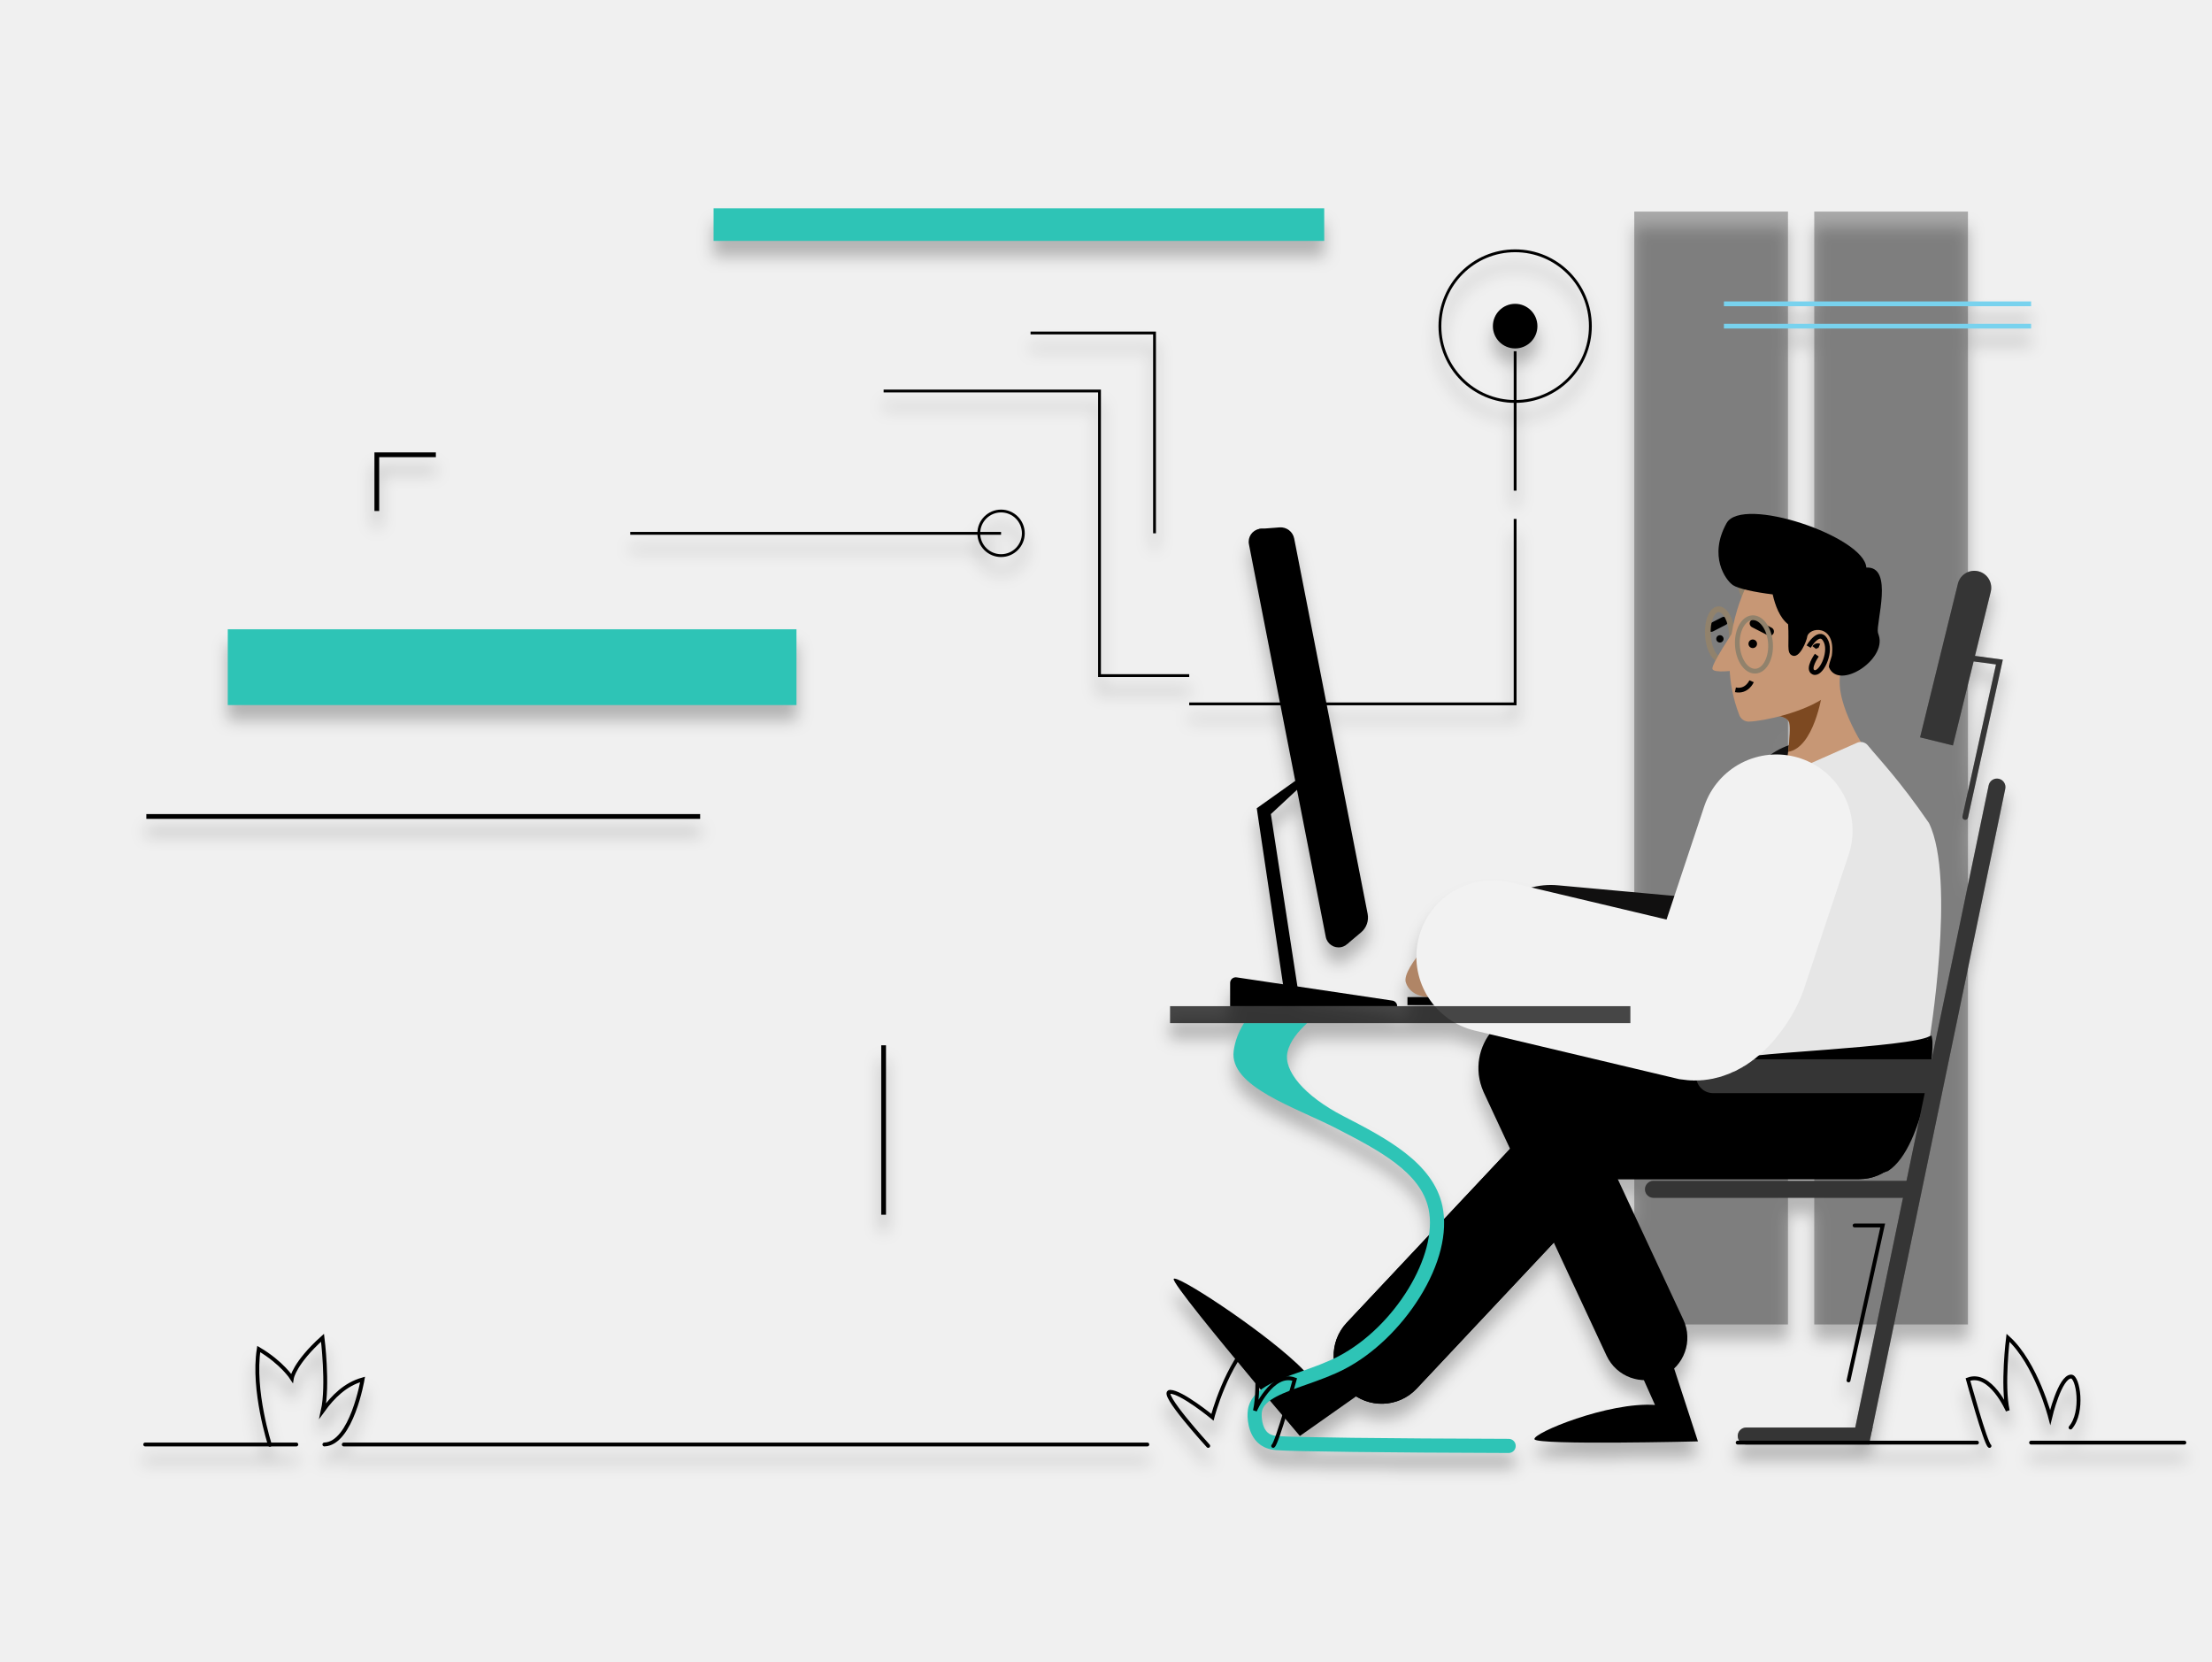
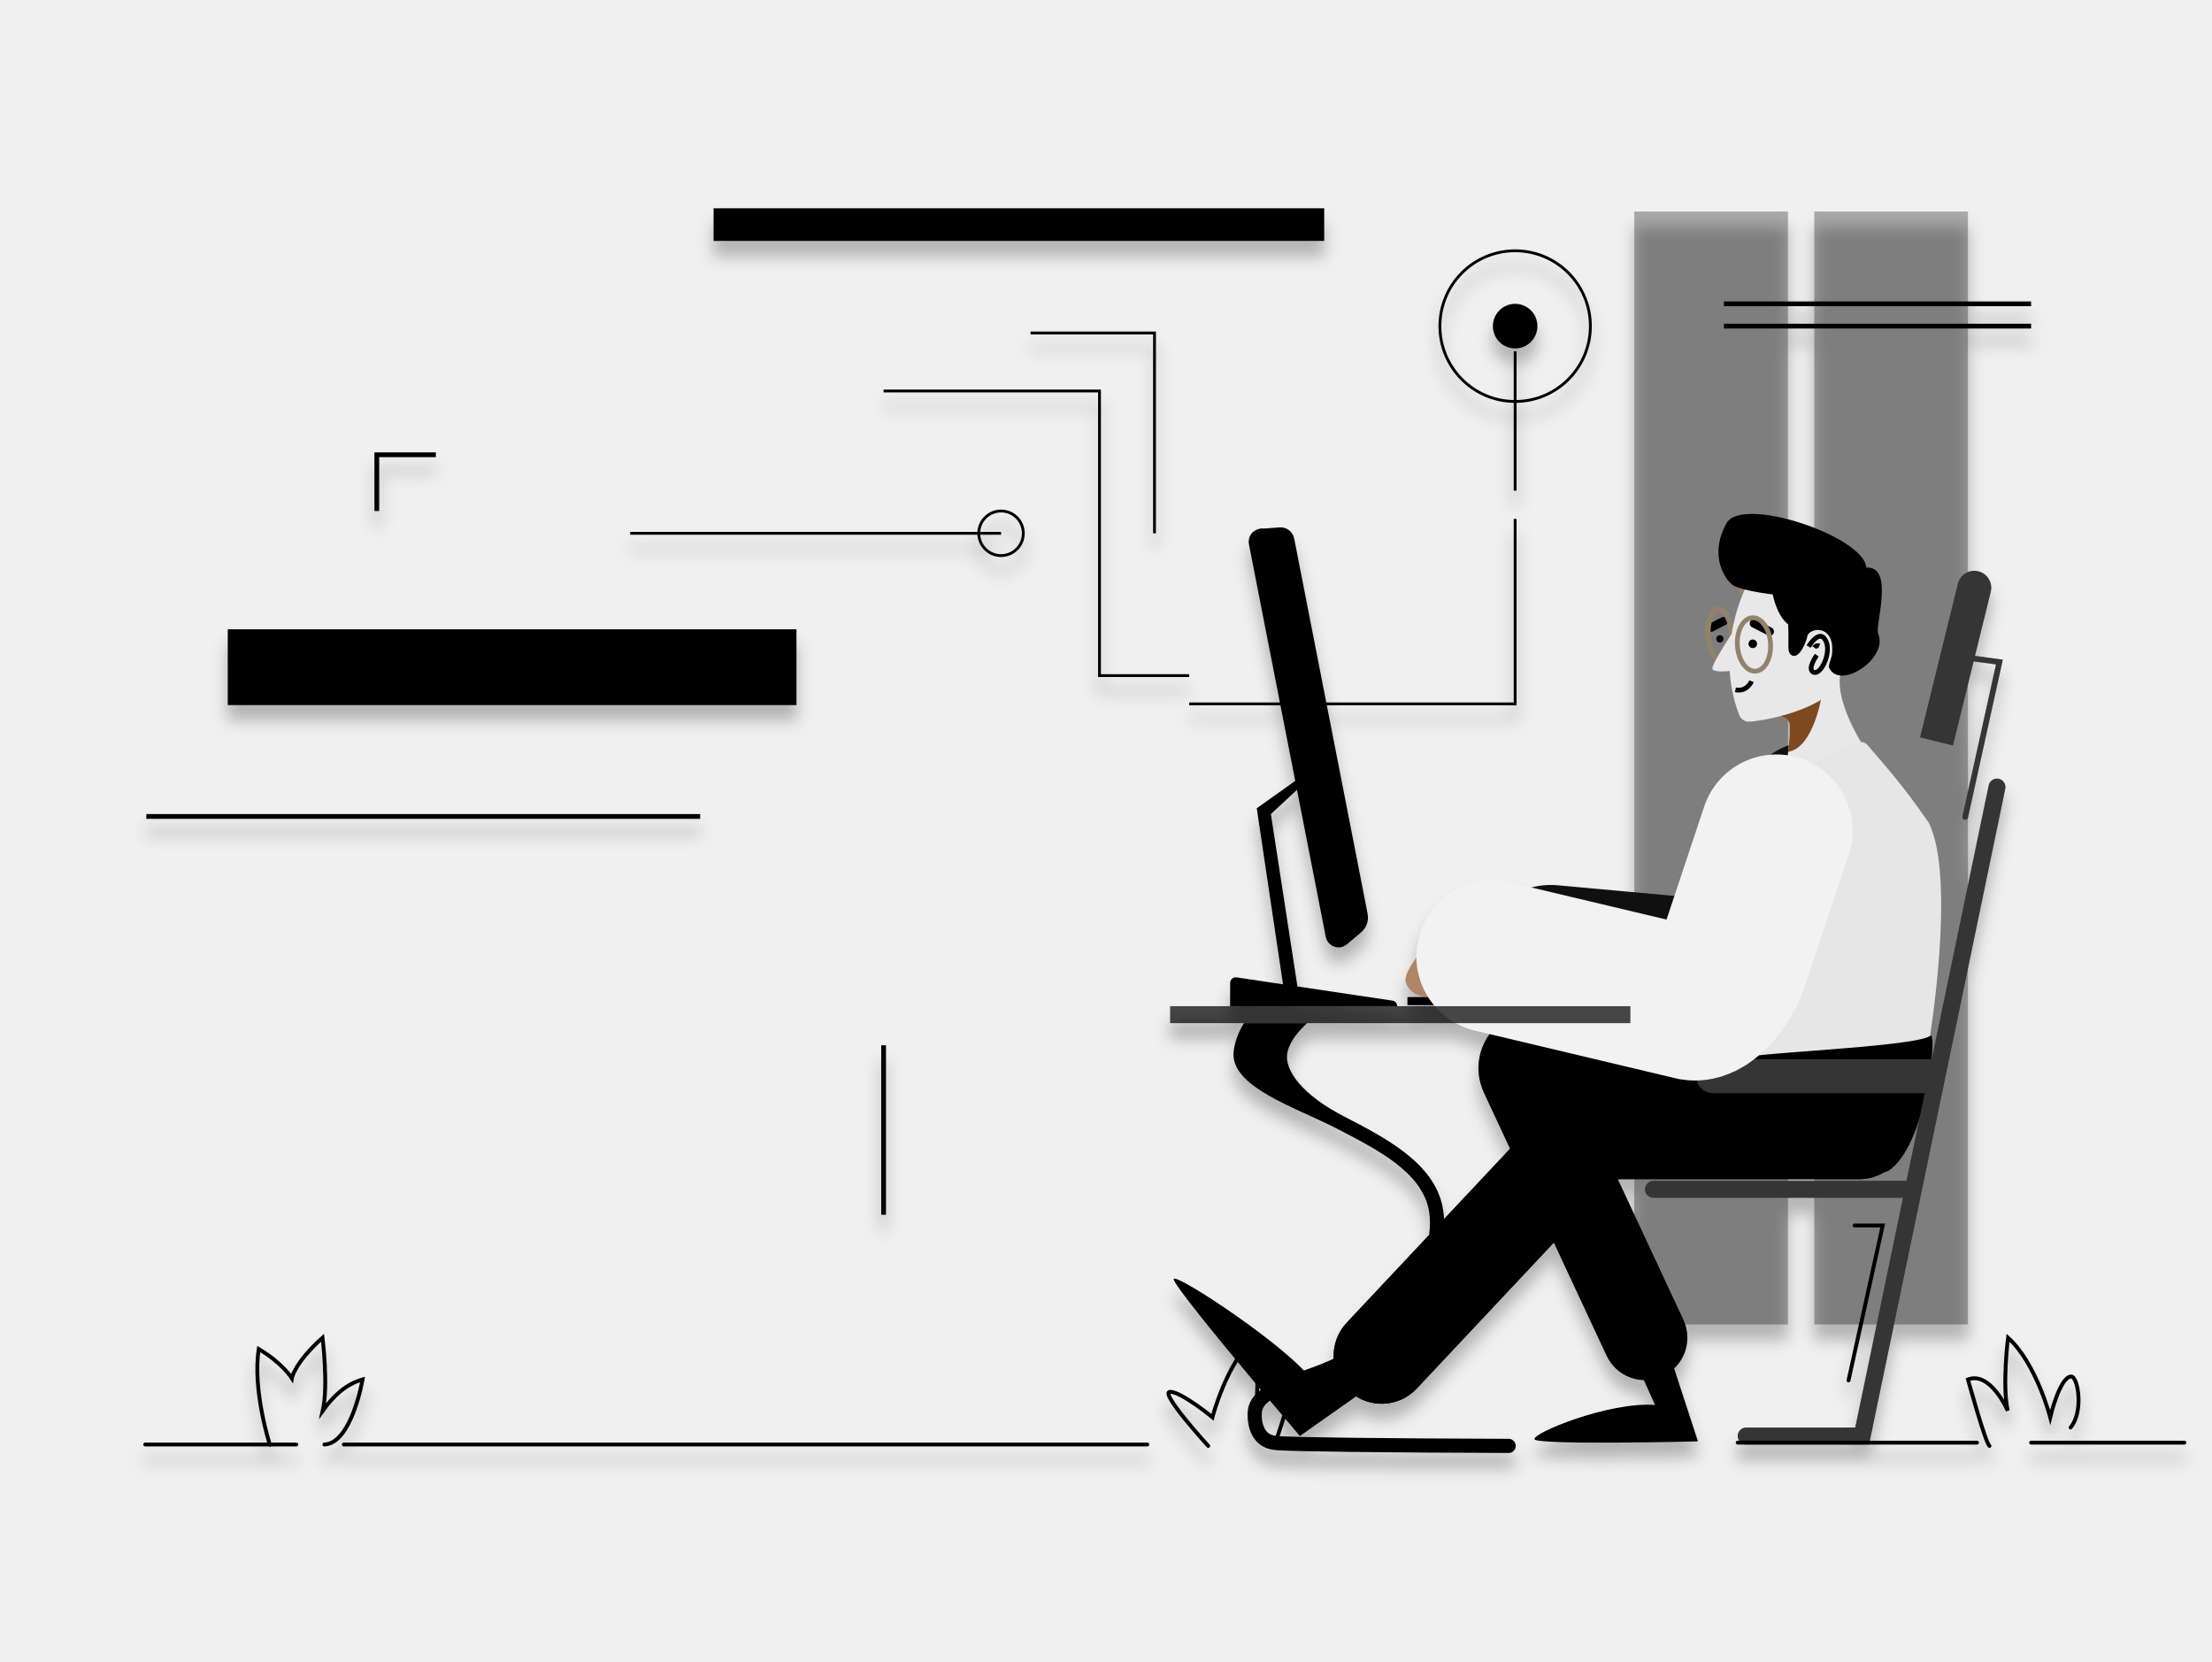
- <svg xmlns="http://www.w3.org/2000/svg" fill="none" viewBox="0 0 578 434">
-   <g filter="url(#a)">
-     <path d="m395.54 183.52v-47.955h0.738v48.694h-85.535v-0.739h84.797z" clip-rule="evenodd" fill="#000" fill-rule="evenodd" />
-     <path d="m514.23 55.281h-40.16v290.73h40.16v-290.73z" fill="#000" opacity=".3" />
-     <path d="m467.2 55.281h-40.161v290.73h40.161v-290.73z" fill="#000" opacity=".3" />
-     <path d="m230.89 101.78h56.782v74.353h23.075v0.738h-23.813v-74.352h-56.044v-0.739z" clip-rule="evenodd" fill="#000" fill-rule="evenodd" />
-     <path d="m395.54 128.18v-36.415h0.738v36.415h-0.738z" clip-rule="evenodd" fill="#000" fill-rule="evenodd" />
-     <path d="m208.12 164.4h-148.6v19.796h148.6v-19.796z" fill="#2EC4B6" />
-     <path d="m89.83 377.37h209.97" stroke="#000" stroke-linecap="round" stroke-miterlimit="10" stroke-width="1.01" />
-     <path d="m37.943 377.37h39.484" stroke="#000" stroke-linecap="round" stroke-miterlimit="10" stroke-width="1.01" />
-     <path d="m38.242 213.3h144.71" stroke="#000" stroke-miterlimit="10" stroke-width="1.244" />
-     <path d="m541.04 372.94c3.469-4.096 1.959-13.32 0.163-13.32-2.952 0-5.48 10.64-5.48 10.64s-3.645-14.13-11.024-20.779c0 0-1.552 12.406-0.076 19.055 0 0-4.49-10.37-10.393-8.154 0 0 4.585 16.634 5.628 17.361" stroke="#000" stroke-linecap="round" stroke-miterlimit="10" stroke-width="1.01" />
-     <path d="m70.521 377.45s-4.607-14.203-2.912-25.022c6.063 3.566 8.662 7.612 8.662 7.612s0.626-3.915 8.005-10.564c0 0 1.552 12.406 0.076 19.055 2.726-3.759 5.908-6.876 10.393-8.154 0 0-2.86 16.746-9.983 16.991" stroke="#000" stroke-linecap="round" stroke-miterlimit="10" stroke-width="1.01" />
-     <path d="m395.91 65.888c-10.653 0-19.29 8.647-19.29 19.312 0 10.666 8.637 19.312 19.29 19.312 10.654 0 19.29-8.647 19.29-19.312 0-10.666-8.636-19.312-19.29-19.312zm-20.028 19.312c0-11.074 8.967-20.051 20.028-20.051s20.028 8.977 20.028 20.051c0 11.074-8.967 20.05-20.028 20.05s-20.028-8.977-20.028-20.05z" clip-rule="evenodd" fill="#000" fill-rule="evenodd" />
-     <path d="m395.91 91.027c3.214 0 5.819-2.608 5.819-5.826 0-3.217-2.605-5.826-5.819-5.826s-5.819 2.608-5.819 5.826c0 3.217 2.605 5.826 5.819 5.826z" fill="#000" />
-     <path d="m261.58 133.87c-3.01 0-5.45 2.443-5.45 5.457 0 3.013 2.44 5.456 5.45 5.456s5.45-2.443 5.45-5.456c0-3.014-2.44-5.457-5.45-5.457zm-6.188 5.457c0-3.422 2.77-6.196 6.188-6.196s6.188 2.774 6.188 6.196c0 3.421-2.77 6.194-6.188 6.194s-6.188-2.773-6.188-6.194z" clip-rule="evenodd" fill="#000" fill-rule="evenodd" />
-     <path d="m301.31 87.363h-32.025v-0.739h32.763v52.699h-0.738v-51.961z" clip-rule="evenodd" fill="#000" fill-rule="evenodd" />
-     <path d="m355.65 243.58-3.625 3.047-23-108.44 5.325-0.408c1.828-0.14 3.471 1.111 3.823 2.912l19.19 98.034c0.355 1.812-0.302 3.672-1.713 4.858z" fill="#000" />
-     <path d="m395.91 249.39s-11.275-9.204-14.641-8.963c-3.365 0.242-15.179 12.401-13.924 16.231 1.255 3.828 5.839 3.828 5.839 3.828 2.289 0 4.414-1.237 5.5-3.253 1.288-2.389 3.097-5.085 4.367-4.276 2.178 1.387 0.345 7.529 1.856 7.529 1.51 0 11.003-2.971 11.003-2.971v-8.125z" fill="#B08566" />
-     <path d="m474.07 213.44-12.719 31.558c-1.221 3.666-6.199 10.84-10.022 10.302l-46.101-4.202" stroke="#111010" stroke-linecap="round" stroke-miterlimit="10" stroke-width="39.8" />
-     <path d="m467.24 196.41c0.399-3.377 0.605-6.369 0.31-7.55-0.62-2.497-6.405-2.076-9.364-1.692-1.04 0.133-1.734 0.266-1.734 0.266l1.232-2.135v-8e-3l8e-3 -7e-3 10.53-18.217 18.262-2.527-5.586 11.495c-1.601 8.127 7.202 20.736 7.202 20.736l-22.955 13.386s1.365-7.535 2.095-13.747z" fill="#C79775" />
-     <path d="m476.09 181.37s-2.074 13.963-8.848 15.041c0.399-3.376 0.606-6.368 0.31-7.55-0.62-2.497-6.405-2.075-9.364-1.691l-0.502-1.869v-8e-3l8e-3 -7e-3 10.102-5.519 8.294 1.603z" fill="#7D4921" />
-     <path d="m447.12 165.07c-0.402 0-0.79-0.221-0.986-0.604-0.279-0.544-0.064-1.212 0.481-1.491l3.334-1.709c0.543-0.279 1.211-0.064 1.49 0.481 0.278 0.545 0.062 1.213-0.482 1.491l-3.333 1.71c-0.162 0.083-0.334 0.122-0.504 0.122z" fill="#000" />
-     <path d="m449.73 173.1c-2.148 0-3.938-3.008-4.192-7.101-0.115-1.87 0.127-3.662 0.683-5.046 0.628-1.562 1.601-2.462 2.741-2.532 2.205-0.14 4.072 2.913 4.333 7.096 0.26 4.183-1.211 7.442-3.422 7.579-0.048 3e-3 -0.096 4e-3 -0.143 4e-3zm-0.629-13.206c-0.017 0-0.032 0-0.048 1e-3 -0.524 0.033-1.071 0.634-1.463 1.61-0.476 1.184-0.682 2.748-0.578 4.403 0.208 3.356 1.613 5.796 2.77 5.713 1.135-0.07 2.249-2.657 2.04-6.012-0.206-3.308-1.594-5.715-2.721-5.715z" fill="#91826C" />
-     <path d="m454.55 145.6s-2.032 10.087 1.962 11.524 23.928-7.052 23.928-7.052l-20.259-6.202-5.631 1.73z" fill="#91826C" />
-     <path d="m456.28 153.26s-8.546 16.271-1.777 33.589c0.402 1.031 1.411 1.696 2.516 1.667 3.791-0.101 14.587-2.411 20.274-6.654l1.408-5.57 8.3-12.871s2.775-11.404-6.553-13.351c-9.328-1.946-21.835-4.08-24.168 3.19z" fill="#C79775" />
-     <path d="m453.47 180.21c3.012 0.631 4.224-2.231 4.224-2.231" stroke="#000" stroke-miterlimit="10" stroke-width="1.244" />
-     <path d="m490.93 165.99c2.095 6.398-10.463 14.428-13.009 8.348-0.133-0.317 0.243-1.499 0.73-3.028 1.203-8.452-6.161-7.55-6.449-4.839-0.073 0.687-1.955 5.947-4.051 4.698-1.335-0.79-0.604-2.829-0.907-8.067-2.192-1.706-3.387-4.927-4.037-7.816-4.626-0.562-9.068-1.507-10.404-2.43-1.918-1.323-6.412-7.594-1.652-16.172 4.065-7.32 36.023 3.495 36.525 11.599 7.268-0.451 2.457 14.553 3.032 16.998 0.074 0.237 0.148 0.473 0.222 0.709z" fill="#000" />
-     <path d="m453.19 164.54s-6.018 8.968-5.733 10.198c0.284 1.23 6.013 0.386 6.013 0.386" fill="#C79775" />
-     <path d="m472.6 168.92s3.007-5.129 4.611-1.229c1.279 3.108-1.449 8.72-3.314 7.942-1.823-0.761 0.841-4.474 0.841-4.474" stroke="#000" stroke-miterlimit="10" stroke-width="1.244" />
-     <path d="m462.43 166.09c-0.17 0-0.341-0.039-0.503-0.122l-4.127-2.115c-0.544-0.28-0.76-0.947-0.481-1.492s0.947-0.76 1.49-0.481l4.126 2.115c0.544 0.279 0.76 0.947 0.482 1.492-0.197 0.382-0.584 0.603-0.987 0.603z" fill="#000" />
-     <path d="m458.57 175.96c-2.682 0-4.947-3.145-5.206-7.294-0.122-1.978 0.246-3.875 1.035-5.344 0.841-1.564 2.062-2.474 3.441-2.56 2.771-0.166 5.153 3.03 5.418 7.288 0.264 4.259-1.702 7.73-4.474 7.904-0.072 4e-3 -0.144 6e-3 -0.214 6e-3zm-0.524-13.961c-0.044 0-0.086 2e-3 -0.13 4e-3 -0.933 0.058-1.794 0.736-2.424 1.908-0.682 1.267-0.997 2.929-0.888 4.678 0.214 3.444 2.094 6.258 4.103 6.123 2.009-0.125 3.526-3.14 3.312-6.585-0.209-3.37-2.013-6.128-3.973-6.128z" fill="#91826C" />
-     <path d="m458 169.31c0.618 0 1.121-0.502 1.121-1.121 0-0.62-0.503-1.122-1.121-1.122-0.619 0-1.121 0.502-1.121 1.122 0 0.619 0.502 1.121 1.121 1.121z" fill="#000" />
-     <path d="m449.42 167.86c0.528 0 0.956-0.429 0.956-0.958s-0.428-0.957-0.956-0.957-0.957 0.428-0.957 0.957 0.429 0.958 0.957 0.958z" fill="#000" />
-     <path d="m474.07 169.17s0.554-0.732 1.303-0.408" stroke="#000" stroke-miterlimit="10" stroke-width="1.244" />
-     <path d="m339.33 259.72h-3.689l-7.249-48.567 12.676-9.014v2.193l-8.986 8.35 7.248 47.038z" fill="#000" />
-     <path d="m434.83 349.48 8.842 27.077s-42.031 1.026-42.703-0.545c-0.673-1.572 19.376-9.845 31.489-8.969l-5.19-11.576 7.562-5.987z" fill="#000" />
-     <path d="m387.63 285.2c-5.157-11.807 5.678-24.322 18.085-20.887l73.992 20.487c5.892 1.631 9.347 7.735 7.718 13.634-1.63 5.898-7.726 9.358-13.618 7.726l-59.677-16.523 25.734 55.148c2.588 5.544 0.195 12.14-5.343 14.73s-12.125 0.195-14.713-5.35l-32.123-68.839-0.055-0.126z" clip-rule="evenodd" fill="#000" fill-rule="evenodd" />
-     <path d="m387.63 285.2c-5.157-11.807 5.678-24.322 18.085-20.887l73.992 20.487c5.892 1.631 9.347 7.735 7.718 13.634-1.63 5.898-7.726 9.358-13.618 7.726l-59.677-16.523 25.734 55.148c2.588 5.544 0.195 12.14-5.343 14.73s-12.125 0.195-14.713-5.35l-32.123-68.839-0.055-0.126z" clip-rule="evenodd" fill="#000" fill-opacity=".15" fill-rule="evenodd" />
-     <path d="m358.69 361.74-19.03 13.407s-2.841-3.331-6.855-8.104c-1.564-1.854-3.306-3.93-5.128-6.116-9.585-11.473-21.362-25.856-20.986-26.801 0.547-1.368 21.997 12.595 31.965 21.896 1.653 1.536 2.981 2.947 3.86 4.136l8.707-6.715 3.025-2.334 0.834 2.002 1.461 3.486 2.147 5.143z" fill="#000" />
-     <path d="m356.98 357.64s-16.395 6.026-19.367 7.834c-2.973 1.809-4.056 2.468-4.056 2.468-1.564-1.855-3.186-3.787-5.008-5.974 3.079-2.691 6.465-4.635 10.111-5.941 1.652 1.536 2.981 2.947 3.859 4.136l8.706-6.715 3.86-0.332 1.895 4.524z" fill="#000" opacity=".2" />
-     <path d="m480.64 274.84 23.402-2.378s7.179-42.771 0-57.446c-7.669-11.171-12.882-16.512-15.977-20.294-0.682-0.834-1.831-1.113-2.816-0.677l-20.742 9.185s-10.133 11.556-8.693 25.799c1.439 14.242 6e-3 50.928 6e-3 50.928l24.82-5.117z" fill="#E6E6E6" />
-     <path d="m456.08 276.9c1e-3 0 1e-3 0 1e-3 -1e-3l-1e-3 1e-3zm0.096-0.043c0.032-0.012 0.074-0.026 0.125-0.041 0.264-0.078 0.688-0.161 1.263-0.248 1.144-0.173 2.826-0.351 4.889-0.536 2.83-0.257 6.359-0.526 10.17-0.816 1.743-0.133 3.545-0.271 5.366-0.413 5.796-0.455 11.777-0.962 16.63-1.544 2.427-0.291 4.577-0.601 6.283-0.935 1.435-0.279 2.595-0.583 3.34-0.92 2e-3 0.011 4e-3 0.023 6e-3 0.034 0.042 0.225 0.072 0.547 0.084 0.965 0.025 0.831-0.019 1.994-0.139 3.395-0.239 2.8-0.778 6.525-1.655 10.418-0.878 3.894-2.091 7.944-3.674 11.4-1.581 3.449-3.51 6.259-5.8 7.756-3.14 1.199-7.004 1.051-11.074 0.117-4.079-0.935-8.323-2.651-12.175-4.529-3.851-1.876-7.3-3.91-9.787-5.474-1.242-0.783-2.245-1.447-2.935-1.916-0.346-0.234-0.613-0.42-0.794-0.547-0.046-0.032-0.088-0.061-0.123-0.086v-16.08zm47.995-5.683s1e-3 1e-3 1e-3 3e-3c0-2e-3 -1e-3 -3e-3 -1e-3 -3e-3z" fill="#000" stroke="#000" stroke-width="1.244" />
-     <path d="m488.01 377.37h-31.729c-1.223 0-2.214-0.993-2.214-2.217 0-1.223 0.991-2.216 2.214-2.216h33.029l-1.3 4.433z" fill="#000" />
-     <path d="m404.21 289.88c4.17-4.438 9.985-6.954 16.071-6.954h65.564c6.928 0 12.544 5.622 12.544 12.559 0 6.936-5.616 12.558-12.544 12.558h-64.257l-51.417 54.73c-4.746 5.051-12.685 5.295-17.732 0.543-5.046-4.752-5.289-12.7-0.542-17.752l52.313-55.684z" clip-rule="evenodd" fill="#000" fill-rule="evenodd" />
-     <path d="m404.21 289.88c4.17-4.438 9.985-6.954 16.071-6.954h65.564c6.928 0 12.544 5.622 12.544 12.559 0 6.936-5.616 12.558-12.544 12.558h-64.257l-51.417 54.73c-4.746 5.051-12.685 5.295-17.732 0.543-5.046-4.752-5.289-12.7-0.542-17.752l52.313-55.684z" clip-rule="evenodd" fill="#000" fill-rule="evenodd" />
-     <path d="m498.46 308.49h-66.41c-1.223 0-2.213 0.992-2.213 2.216s0.99 2.216 2.213 2.216h66.41v-4.432z" fill="#000" />
-     <path d="m488.37 377.42 35.609-171.35c0.247-1.19-0.509-2.357-1.694-2.617-1.203-0.263-2.39 0.507-2.64 1.714l-35.599 171.3 4.324 0.947z" fill="#000" />
-     <path d="m505.81 276.73h-58.182c-2.441 0-4.418 1.981-4.418 4.424s1.977 4.423 4.418 4.423h58.182v-8.847z" fill="#000" />
-     <path d="m488.37 377.42 0.931-4.48 1e-3 -3e-3h-1e-3l34.678-166.86c0.247-1.19-0.509-2.357-1.695-2.617-1.203-0.263-2.389 0.507-2.64 1.714l-14.87 71.559h-57.154c-2.441 0-4.419 1.981-4.419 4.423 0 2.443 1.978 4.424 4.419 4.424h55.315l-4.762 22.913h-66.124c-1.222 0-2.214 0.992-2.214 2.216s0.992 2.216 2.214 2.216h65.203l-12.472 60.017h-28.508c-1.222 0-2.213 0.992-2.213 2.216s0.991 2.216 2.213 2.216h31.73l8e-3 -0.028 0.36 0.079z" clip-rule="evenodd" fill="#fff" fill-opacity=".21" fill-rule="evenodd" />
-     <path d="m365.09 262.86h-43.656v-6.068c0-0.912 0.817-1.604 1.715-1.454l40.712 6.073c0.709 0.118 1.229 0.733 1.229 1.453v-4e-3z" fill="#000" />
-     <path d="m350.41 247.44c-1.838 0.361-3.621-0.839-3.981-2.68l-20.082-102.59c-0.36-1.841 0.838-3.625 2.677-3.986 1.838-0.361 3.621 0.839 3.981 2.68l20.082 102.59c0.361 1.841-0.838 3.626-2.677 3.987z" fill="#000" />
-     <path d="m398.94 260.49h-31.169v2.103h31.169v-2.103z" fill="#000" />
-     <path d="m405.23 246.9s-11.275-9.204-14.64-8.962c-3.366 0.241-18.551 17.328-17.296 21.157 1.254 3.83 6.252 1.393 6.252 1.393 2.289 0 6.449-1.088 7.536-3.105 1.288-2.388 7.323 3.105 8.833 3.105 3.03 0 9.315-5.462 9.315-5.462v-8.126z" fill="#C79775" />
-     <path d="m464.18 217-11.67 35.049c-1.221 3.667-6.198 10.84-10.021 10.303l-52.491-12.462" stroke="#F2F2F2" stroke-linecap="round" stroke-miterlimit="10" stroke-width="39.8" />
-     <path d="m396.06 377.75c0 1.019-0.826 1.839-1.844 1.839-32.29-0.096-56.087-0.384-60.64-0.731-1.97-0.156-3.512-0.739-4.715-1.788-2.848-2.489-3.062-6.848-2.774-8.798 0.782-5.348 7.15-7.594 13.902-9.973 3.312-1.175 6.736-2.379 9.813-3.997 14.618-7.675 26.041-26.358 23.494-38.443-2.036-9.678-13.2-15.44-23.995-21.01-10.958-5.659-28.165-11-26.934-20.316 0.333-2.474 1.226-4.898 2.687-7.232h16.476c-2.184 2.083-4.412 4.521-5.106 7.542-1.114 4.854 4.376 11.459 14.566 16.725 11.025 5.689 23.517 12.138 25.915 23.53 1.453 6.899-0.664 15.373-5.97 23.861-4.981 7.963-12.057 14.745-19.42 18.616-3.314 1.736-6.863 2.992-10.302 4.203-5.666 2.002-11.017 3.886-11.474 7.026-0.177 1.196-0.029 4.107 1.543 5.481 0.59 0.51 1.431 0.798 2.582 0.887 4.464 0.347 28.158 0.628 60.359 0.723 1.018 0 1.845 0.836 1.837 1.855z" fill="#2EC4B6" />
-     <path d="m426.02 262.86h-120.28v4.433h120.28v-4.433z" fill="#000" opacity=".71" />
-     <path d="m515.71 172.79-5.405 21.957-8.58-2.117 9.882-40.141c0.583-2.372 2.977-3.822 5.346-3.237 2.37 0.585 3.817 2.981 3.233 5.353l-4.121 16.742 7.279 0.991-9.105 41.257c-0.088 0.399-0.481 0.65-0.88 0.562-0.398-0.088-0.649-0.482-0.561-0.881l8.759-39.691-5.847-0.795z" clip-rule="evenodd" fill="#000" fill-rule="evenodd" />
-     <path d="m515.71 172.79-5.405 21.957-8.58-2.117 9.882-40.141c0.583-2.372 2.977-3.822 5.346-3.237 2.37 0.585 3.817 2.981 3.233 5.353l-4.121 16.742 7.279 0.991-9.105 41.257c-0.088 0.399-0.481 0.65-0.88 0.562-0.398-0.088-0.649-0.482-0.561-0.881l8.759-39.691-5.847-0.795z" clip-rule="evenodd" fill="#fff" fill-opacity=".21" fill-rule="evenodd" />
-     <path d="m484.61 320.15h7.347l-8.932 40.475" stroke="#000" stroke-linecap="round" stroke-miterlimit="10" stroke-width="1.01" />
-     <path d="m530.73 376.88h40.045" stroke="#000" stroke-linecap="round" stroke-miterlimit="10" stroke-width="1.01" />
-     <path d="m454.06 376.88h62.526" stroke="#000" stroke-linecap="round" stroke-miterlimit="10" stroke-width="1.01" />
-     <path d="m261.58 139.7h-96.9v-0.739h96.9v0.739z" clip-rule="evenodd" fill="#000" fill-rule="evenodd" />
-     <path d="m346.02 54.415h-159.56v8.518h159.56v-8.518z" fill="#2EC4B6" />
-     <path d="m450.46 85.201h80.274" stroke="#78D2EE" stroke-miterlimit="10" stroke-width="1.244" />
-     <path d="m450.46 79.375h80.274" stroke="#78D2EE" stroke-miterlimit="10" stroke-width="1.244" />
-     <path d="m98.463 133.5v-14.689h15.427" stroke="#000" stroke-miterlimit="10" stroke-width="1.244" />
-     <path d="m230.89 273.08v44.263" stroke="#000" stroke-miterlimit="10" stroke-width="1.244" />
-     <path d="m315.71 377.74s-12.912-14.131-9.961-14.131c2.952 0 11.068 6.648 11.068 6.648s3.646-14.13 11.025-20.779c0 0 1.551 12.406 0.076 19.055 0 0 4.489-10.37 10.392-8.154 0 0-4.585 16.634-5.628 17.361" stroke="#000" stroke-linecap="round" stroke-miterlimit="10" stroke-width="1.01" />
+ <svg xmlns="http://www.w3.org/2000/svg" width="578" height="434" viewBox="0 0 578 434" fill="none">
+   <g filter="url(#filter0_d)">
+     <path fill-rule="evenodd" clip-rule="evenodd" d="M395.543 183.519V135.564H396.281V184.258H310.746V183.519H395.543Z" fill="black" />
+     <path opacity="0.3" d="M514.229 55.281H474.069V346.012H514.229V55.281Z" fill="black" />
+     <path opacity="0.3" d="M467.202 55.281H427.041V346.012H467.202V55.281Z" fill="black" />
+     <path fill-rule="evenodd" clip-rule="evenodd" d="M230.888 101.779H287.67V176.132H310.745V176.87H286.932V102.518H230.888V101.779Z" fill="black" />
+     <path fill-rule="evenodd" clip-rule="evenodd" d="M395.543 128.177V91.762H396.281V128.177H395.543Z" fill="black" />
+     <path d="M208.119 164.404H59.514V184.2H208.119V164.404Z" fill="black" />
+     <path d="M89.83 377.369H299.798" stroke="black" stroke-width="1.01" stroke-miterlimit="10" stroke-linecap="round" />
+     <path d="M37.943 377.369H77.427" stroke="black" stroke-width="1.01" stroke-miterlimit="10" stroke-linecap="round" />
+     <path d="M38.242 213.296H182.952" stroke="black" stroke-width="1.244" stroke-miterlimit="10" />
+     <path d="M541.04 372.936C544.509 368.84 542.999 359.616 541.203 359.616C538.251 359.616 535.723 370.256 535.723 370.256C535.723 370.256 532.078 356.126 524.699 349.477C524.699 349.477 523.147 361.883 524.623 368.532C524.623 368.532 520.133 358.162 514.23 360.378C514.23 360.378 518.815 377.012 519.858 377.739" stroke="black" stroke-width="1.01" stroke-miterlimit="10" stroke-linecap="round" />
+     <path d="M70.521 377.451C70.521 377.451 65.915 363.248 67.609 352.429C73.672 355.995 76.271 360.041 76.271 360.041C76.271 360.041 76.897 356.126 84.276 349.477C84.276 349.477 85.828 361.883 84.352 368.532C87.078 364.773 90.259 361.656 94.745 360.378C94.745 360.378 91.885 377.124 84.761 377.369" stroke="black" stroke-width="1.01" stroke-miterlimit="10" stroke-linecap="round" />
+     <path fill-rule="evenodd" clip-rule="evenodd" d="M395.911 65.888C385.258 65.888 376.621 74.535 376.621 85.201C376.621 95.866 385.258 104.513 395.911 104.513C406.565 104.513 415.201 95.866 415.201 85.201C415.201 74.535 406.565 65.888 395.911 65.888ZM375.883 85.201C375.883 74.126 384.85 65.15 395.911 65.15C406.972 65.15 415.939 74.126 415.939 85.201C415.939 96.274 406.972 105.251 395.911 105.251C384.85 105.251 375.883 96.274 375.883 85.201Z" fill="black" />
+     <path d="M395.911 91.027C399.125 91.027 401.73 88.418 401.73 85.201C401.73 81.984 399.125 79.375 395.911 79.375C392.697 79.375 390.092 81.984 390.092 85.201C390.092 88.418 392.697 91.027 395.911 91.027Z" fill="black" />
+     <path fill-rule="evenodd" clip-rule="evenodd" d="M261.576 133.868C258.566 133.868 256.126 136.311 256.126 139.325C256.126 142.338 258.566 144.781 261.576 144.781C264.586 144.781 267.026 142.338 267.026 139.325C267.026 136.311 264.586 133.868 261.576 133.868ZM255.388 139.325C255.388 135.903 258.158 133.129 261.576 133.129C264.994 133.129 267.764 135.903 267.764 139.325C267.764 142.746 264.994 145.519 261.576 145.519C258.158 145.519 255.388 142.746 255.388 139.325Z" fill="black" />
+     <path fill-rule="evenodd" clip-rule="evenodd" d="M301.306 87.363H269.281V86.625H302.044V139.324H301.306V87.363Z" fill="black" />
+     <path d="M355.649 243.58L352.024 246.627L329.024 138.184L334.349 137.776C336.177 137.636 337.82 138.887 338.172 140.688L357.362 238.722C357.717 240.534 357.06 242.394 355.649 243.58Z" fill="black" />
+     <path d="M395.911 249.39C395.911 249.39 384.636 240.186 381.27 240.427C377.905 240.669 366.091 252.828 367.346 256.658C368.601 260.486 373.185 260.486 373.185 260.486C375.474 260.486 377.599 259.249 378.685 257.233C379.973 254.844 381.782 252.148 383.052 252.957C385.23 254.344 383.397 260.486 384.908 260.486C386.418 260.486 395.911 257.515 395.911 257.515V249.39Z" fill="#B08566" />
+     <path d="M474.068 213.436L461.349 244.994C460.128 248.66 455.15 255.834 451.327 255.296L405.226 251.094" stroke="#111010" stroke-width="39.8" stroke-miterlimit="10" stroke-linecap="round" />
+     <path d="M467.244 196.411C467.643 193.034 467.849 190.042 467.554 188.861C466.934 186.364 461.149 186.785 458.19 187.169C457.15 187.302 456.456 187.435 456.456 187.435L457.688 185.3V185.292L457.696 185.285L468.226 167.068L486.488 164.541L480.902 176.036C479.301 184.163 488.104 196.772 488.104 196.772L465.149 210.158C465.149 210.158 466.514 202.623 467.244 196.411Z" fill="#E8E8E8" />
+     <path d="M476.092 181.371C476.092 181.371 474.018 195.334 467.244 196.412C467.643 193.036 467.85 190.044 467.554 188.862C466.934 186.365 461.149 186.787 458.19 187.171L457.688 185.302V185.294L457.696 185.287L467.798 179.768L476.092 181.371Z" fill="#7D4921" />
+     <path d="M447.122 165.067C446.72 165.067 446.332 164.846 446.136 164.463C445.857 163.919 446.072 163.251 446.617 162.972L449.951 161.263C450.494 160.984 451.162 161.199 451.441 161.744C451.719 162.289 451.503 162.957 450.959 163.235L447.626 164.945C447.464 165.028 447.292 165.067 447.122 165.067Z" fill="black" />
+     <path d="M449.73 173.105C447.582 173.105 445.792 170.097 445.538 166.004C445.423 164.134 445.665 162.342 446.221 160.958C446.849 159.396 447.822 158.496 448.962 158.426C451.167 158.286 453.034 161.339 453.295 165.522C453.555 169.705 452.084 172.964 449.873 173.101C449.825 173.104 449.777 173.105 449.73 173.105ZM449.101 159.899C449.084 159.899 449.069 159.899 449.053 159.9C448.529 159.933 447.982 160.534 447.59 161.51C447.114 162.694 446.908 164.258 447.012 165.913C447.22 169.269 448.625 171.709 449.782 171.626C450.917 171.556 452.031 168.969 451.822 165.614C451.616 162.306 450.228 159.899 449.101 159.899Z" fill="#91826C" />
+     <path d="M454.552 145.603C454.552 145.603 452.52 155.69 456.514 157.127C460.508 158.564 480.442 150.075 480.442 150.075L460.183 143.873L454.552 145.603Z" fill="#91826C" />
+     <path d="M456.275 153.264C456.275 153.264 447.729 169.535 454.498 186.853C454.9 187.884 455.909 188.549 457.014 188.52C460.805 188.419 471.601 186.109 477.288 181.866L478.696 176.296L486.996 163.425C486.996 163.425 489.771 152.021 480.443 150.074C471.115 148.128 458.608 145.994 456.275 153.264Z" fill="#E8E8E8" />
+     <path d="M453.467 180.214C456.479 180.845 457.691 177.983 457.691 177.983" stroke="black" stroke-width="1.244" stroke-miterlimit="10" />
+     <path d="M490.926 165.993C493.021 172.391 480.463 180.421 477.917 174.341C477.784 174.024 478.16 172.842 478.647 171.313C479.85 162.861 472.486 163.763 472.198 166.474C472.125 167.161 470.243 172.421 468.147 171.172C466.812 170.382 467.543 168.343 467.24 163.105C465.048 161.399 463.853 158.178 463.203 155.289C458.577 154.727 454.135 153.782 452.799 152.859C450.881 151.536 446.387 145.265 451.147 136.687C455.212 129.367 487.17 140.182 487.672 148.286C494.94 147.835 490.129 162.839 490.704 165.284C490.778 165.521 490.852 165.757 490.926 165.993Z" fill="black" />
+     <path d="M453.188 164.543C453.188 164.543 447.17 173.511 447.455 174.741C447.739 175.971 453.468 175.127 453.468 175.127" fill="#E8E8E8" />
+     <path d="M472.595 168.915C472.595 168.915 475.602 163.786 477.206 167.686C478.485 170.794 475.757 176.406 473.892 175.628C472.069 174.867 474.733 171.154 474.733 171.154" stroke="black" stroke-width="1.244" stroke-miterlimit="10" />
+     <path d="M462.434 166.086C462.264 166.086 462.093 166.047 461.931 165.964L457.804 163.849C457.26 163.569 457.044 162.902 457.323 162.357C457.602 161.812 458.27 161.597 458.813 161.876L462.939 163.991C463.483 164.27 463.699 164.938 463.421 165.483C463.224 165.865 462.837 166.086 462.434 166.086Z" fill="black" />
+     <path d="M458.568 175.962C455.886 175.962 453.621 172.817 453.362 168.668C453.24 166.69 453.608 164.793 454.397 163.324C455.238 161.76 456.459 160.85 457.838 160.764C460.609 160.598 462.991 163.794 463.256 168.052C463.52 172.311 461.554 175.782 458.782 175.956C458.71 175.96 458.638 175.962 458.568 175.962ZM458.044 162.001C458 162.001 457.958 162.003 457.914 162.005C456.981 162.063 456.12 162.741 455.49 163.913C454.808 165.18 454.493 166.842 454.602 168.591C454.816 172.035 456.696 174.849 458.705 174.714C460.714 174.589 462.231 171.574 462.017 168.129C461.808 164.759 460.004 162.001 458.044 162.001Z" fill="#91826C" />
+     <path d="M458.003 169.308C458.621 169.308 459.124 168.806 459.124 168.187C459.124 167.567 458.621 167.065 458.003 167.065C457.384 167.065 456.882 167.567 456.882 168.187C456.882 168.806 457.384 169.308 458.003 169.308Z" fill="black" />
+     <path d="M449.416 167.859C449.944 167.859 450.372 167.43 450.372 166.901C450.372 166.372 449.944 165.944 449.416 165.944C448.888 165.944 448.459 166.372 448.459 166.901C448.459 167.43 448.888 167.859 449.416 167.859Z" fill="black" />
+     <path d="M474.069 169.167C474.069 169.167 474.623 168.435 475.372 168.759" stroke="black" stroke-width="1.244" stroke-miterlimit="10" />
+     <path d="M339.331 259.723H335.642L328.393 211.156L341.069 202.142V204.335L332.083 212.685L339.331 259.723Z" fill="black" />
+     <path d="M434.833 349.477L443.675 376.554C443.675 376.554 401.644 377.58 400.972 376.009C400.299 374.437 420.348 366.164 432.461 367.04L427.271 355.464L434.833 349.477Z" fill="black" />
+     <path fill-rule="evenodd" clip-rule="evenodd" d="M387.634 285.202C382.477 273.395 393.312 260.88 405.719 264.315L479.711 284.802C485.603 286.433 489.058 292.537 487.429 298.436C485.799 304.334 479.703 307.794 473.811 306.162L414.134 289.639L439.868 344.787C442.456 350.331 440.063 356.927 434.525 359.517C428.987 362.107 422.4 359.712 419.812 354.167L387.689 285.328L387.634 285.202Z" fill="black" />
+     <path fill-rule="evenodd" clip-rule="evenodd" d="M387.634 285.202C382.477 273.395 393.312 260.88 405.719 264.315L479.711 284.802C485.603 286.433 489.058 292.537 487.429 298.436C485.799 304.334 479.703 307.794 473.811 306.162L414.134 289.639L439.868 344.787C442.456 350.331 440.063 356.927 434.525 359.517C428.987 362.107 422.4 359.712 419.812 354.167L387.689 285.328L387.634 285.202Z" fill="black" fill-opacity="0.15" />
+     <path d="M358.689 361.745L339.659 375.152C339.659 375.152 336.818 371.821 332.804 367.048C331.24 365.194 329.498 363.118 327.676 360.932C318.091 349.459 306.314 335.076 306.69 334.131C307.237 332.763 328.687 346.726 338.655 356.027C340.308 357.563 341.636 358.974 342.515 360.163L351.222 353.448L354.247 351.114L355.081 353.116L356.542 356.602L358.689 361.745Z" fill="black" />
+     <path opacity="0.2" d="M356.975 357.64C356.975 357.64 340.58 363.666 337.608 365.474C334.635 367.283 333.552 367.942 333.552 367.942C331.988 366.087 330.366 364.155 328.544 361.968C331.623 359.277 335.009 357.333 338.655 356.027C340.307 357.563 341.636 358.974 342.514 360.163L351.22 353.448L355.08 353.116L356.975 357.64Z" fill="black" />
+     <path d="M480.638 274.835L504.04 272.457C504.04 272.457 511.219 229.686 504.04 215.011C496.371 203.84 491.158 198.499 488.063 194.717C487.381 193.883 486.232 193.604 485.247 194.04L464.505 203.225C464.505 203.225 454.372 214.781 455.812 229.024C457.251 243.266 455.818 279.952 455.818 279.952L480.638 274.835Z" fill="#E6E6E6" />
+     <path d="M456.084 276.905C456.085 276.905 456.085 276.905 456.085 276.904L456.084 276.905ZM456.18 276.862C456.212 276.85 456.254 276.836 456.305 276.821C456.569 276.743 456.993 276.66 457.568 276.573C458.712 276.4 460.394 276.222 462.457 276.037C465.287 275.78 468.816 275.511 472.627 275.221C474.37 275.088 476.172 274.95 477.993 274.808C483.789 274.353 489.77 273.846 494.623 273.264C497.05 272.973 499.2 272.663 500.906 272.329C502.341 272.05 503.501 271.746 504.246 271.409C504.248 271.42 504.25 271.432 504.252 271.443C504.294 271.668 504.324 271.99 504.336 272.408C504.361 273.239 504.317 274.402 504.197 275.803C503.958 278.603 503.419 282.328 502.542 286.221C501.664 290.115 500.451 294.165 498.868 297.621C497.287 301.07 495.358 303.88 493.068 305.377C489.928 306.576 486.064 306.428 481.994 305.494C477.915 304.559 473.671 302.843 469.819 300.965C465.968 299.089 462.519 297.055 460.032 295.491C458.79 294.708 457.787 294.044 457.097 293.575C456.751 293.341 456.484 293.155 456.303 293.028C456.257 292.996 456.215 292.967 456.18 292.942V276.862ZM504.175 271.179C504.175 271.179 504.176 271.18 504.176 271.182C504.176 271.18 504.175 271.179 504.175 271.179Z" fill="black" stroke="black" stroke-width="1.244" />
+     <path d="M488.007 377.369H456.278C455.055 377.369 454.064 376.376 454.064 375.152C454.064 373.929 455.055 372.936 456.278 372.936H489.307L488.007 377.369Z" fill="black" />
+     <path fill-rule="evenodd" clip-rule="evenodd" d="M404.208 289.877C408.378 285.439 414.193 282.923 420.279 282.923H485.843C492.771 282.923 498.387 288.545 498.387 295.482C498.387 302.418 492.771 308.04 485.843 308.04H421.586L370.169 362.77C365.423 367.821 357.484 368.065 352.437 363.313C347.391 358.561 347.148 350.613 351.895 345.561L404.208 289.877Z" fill="black" />
+     <path fill-rule="evenodd" clip-rule="evenodd" d="M404.208 289.877C408.378 285.439 414.193 282.923 420.279 282.923H485.843C492.771 282.923 498.387 288.545 498.387 295.482C498.387 302.418 492.771 308.04 485.843 308.04H421.586L370.169 362.77C365.423 367.821 357.484 368.065 352.437 363.313C347.391 358.561 347.148 350.613 351.895 345.561L404.208 289.877Z" fill="black" />
+     <path d="M498.464 308.488H432.054C430.831 308.488 429.841 309.48 429.841 310.704C429.841 311.928 430.831 312.92 432.054 312.92H498.464V308.488Z" fill="black" />
+     <path d="M488.374 377.42L523.983 206.072C524.23 204.882 523.474 203.715 522.289 203.455C521.086 203.192 519.899 203.962 519.649 205.169L484.05 376.473L488.374 377.42Z" fill="black" />
+     <path d="M505.806 276.727H447.624C445.183 276.727 443.206 278.708 443.206 281.151C443.206 283.594 445.183 285.574 447.624 285.574H505.806V276.727Z" fill="black" />
+     <path fill-rule="evenodd" clip-rule="evenodd" d="M488.374 377.42L489.305 372.94L489.306 372.937H489.305L523.983 206.072C524.23 204.882 523.474 203.715 522.288 203.455C521.085 203.192 519.899 203.962 519.648 205.169L504.778 276.728H447.624C445.183 276.728 443.205 278.709 443.205 281.151C443.205 283.594 445.183 285.575 447.624 285.575H502.939L498.177 308.488H432.053C430.831 308.488 429.839 309.48 429.839 310.704C429.839 311.928 430.831 312.92 432.053 312.92H497.256L484.784 372.937H456.276C455.054 372.937 454.063 373.929 454.063 375.153C454.063 376.377 455.054 377.369 456.276 377.369H488.006L488.014 377.341L488.374 377.42Z" fill="white" fill-opacity="0.21" />
+     <path d="M365.092 262.864H321.436V256.796C321.436 255.884 322.253 255.192 323.151 255.342L363.863 261.415C364.572 261.533 365.092 262.148 365.092 262.868V262.864Z" fill="black" />
+     <path d="M350.41 247.436C348.572 247.797 346.789 246.597 346.429 244.756L326.347 142.169C325.987 140.328 327.185 138.544 329.024 138.183C330.862 137.822 332.645 139.022 333.005 140.863L353.087 243.449C353.448 245.29 352.249 247.075 350.41 247.436Z" fill="black" />
+     <path d="M398.94 260.487H367.771V262.59H398.94V260.487Z" fill="black" />
+     <path d="M405.226 246.899C405.226 246.899 393.951 237.695 390.586 237.937C387.22 238.178 372.035 255.265 373.29 259.094C374.544 262.924 379.542 260.487 379.542 260.487C381.831 260.487 385.991 259.399 387.078 257.382C388.366 254.994 394.401 260.487 395.911 260.487C398.941 260.487 405.226 255.025 405.226 255.025V246.899Z" fill="#E8E8E8" />
+     <path d="M464.182 217L452.512 252.049C451.291 255.716 446.314 262.889 442.491 262.352L390 249.89" stroke="#F2F2F2" stroke-width="39.8" stroke-miterlimit="10" stroke-linecap="round" />
+     <path d="M396.065 377.746C396.065 378.765 395.239 379.585 394.221 379.585C361.931 379.489 338.134 379.201 333.581 378.854C331.611 378.698 330.069 378.115 328.866 377.066C326.018 374.577 325.804 370.218 326.092 368.268C326.874 362.92 333.242 360.674 339.994 358.295C343.306 357.12 346.73 355.916 349.807 354.298C364.425 346.623 375.848 327.94 373.301 315.855C371.265 306.177 360.101 300.415 349.306 294.845C338.348 289.186 321.141 283.845 322.372 274.529C322.705 272.055 323.598 269.631 325.059 267.297H341.535C339.351 269.38 337.123 271.818 336.429 274.839C335.315 279.693 340.805 286.298 350.995 291.564C362.02 297.253 374.512 303.702 376.91 315.094C378.363 321.993 376.246 330.467 370.94 338.955C365.959 346.918 358.883 353.7 351.52 357.571C348.206 359.307 344.657 360.563 341.218 361.774C335.552 363.776 330.201 365.66 329.744 368.8C329.567 369.996 329.715 372.907 331.287 374.281C331.877 374.791 332.718 375.079 333.869 375.168C338.333 375.515 362.027 375.796 394.228 375.891C395.246 375.891 396.073 376.727 396.065 377.746Z" fill="black" />
+     <path opacity="0.71" d="M426.024 262.864H305.749V267.297H426.024V262.864Z" fill="black" />
+     <path fill-rule="evenodd" clip-rule="evenodd" d="M515.709 172.789L510.304 194.746L501.724 192.629L511.606 152.488C512.189 150.116 514.583 148.666 516.952 149.251C519.322 149.836 520.769 152.232 520.185 154.604L516.064 171.346L523.343 172.337L514.238 213.594C514.15 213.993 513.757 214.244 513.358 214.156C512.96 214.068 512.709 213.674 512.797 213.275L521.556 173.584L515.709 172.789Z" fill="black" />
+     <path fill-rule="evenodd" clip-rule="evenodd" d="M515.709 172.789L510.304 194.746L501.724 192.629L511.606 152.488C512.189 150.116 514.583 148.666 516.952 149.251C519.322 149.836 520.769 152.232 520.185 154.604L516.064 171.346L523.343 172.337L514.238 213.594C514.15 213.993 513.757 214.244 513.358 214.156C512.96 214.068 512.709 213.674 512.797 213.275L521.556 173.584L515.709 172.789Z" fill="white" fill-opacity="0.21" />
+     <path d="M484.611 320.153H491.958L483.026 360.628" stroke="black" stroke-width="1.01" stroke-miterlimit="10" stroke-linecap="round" />
+     <path d="M530.73 376.883H570.775" stroke="black" stroke-width="1.01" stroke-miterlimit="10" stroke-linecap="round" />
+     <path d="M454.064 376.883H516.59" stroke="black" stroke-width="1.01" stroke-miterlimit="10" stroke-linecap="round" />
+     <path fill-rule="evenodd" clip-rule="evenodd" d="M261.577 139.695H164.677V138.956H261.577V139.695Z" fill="black" />
+     <path d="M346.02 54.415H186.464V62.932H346.02V54.415Z" fill="black" />
+     <path d="M450.456 85.201H530.73" stroke="black" stroke-width="1.244" stroke-miterlimit="10" />
+     <path d="M450.456 79.375H530.73" stroke="black" stroke-width="1.244" stroke-miterlimit="10" />
+     <path d="M98.463 133.499V118.81H113.89" stroke="black" stroke-width="1.244" stroke-miterlimit="10" />
+     <path d="M230.888 273.082V317.345" stroke="black" stroke-width="1.244" stroke-miterlimit="10" />
+     <path d="M315.709 377.739C315.709 377.739 302.797 363.608 305.748 363.608C308.7 363.608 316.816 370.256 316.816 370.256C316.816 370.256 320.462 356.126 327.841 349.477C327.841 349.477 329.392 361.883 327.917 368.532C327.917 368.532 332.406 358.162 338.309 360.378C338.309 360.378 333.724 377.012 332.681 377.739" stroke="black" stroke-width="1.01" stroke-miterlimit="10" stroke-linecap="round" />
  </g>
  <defs>
-     <filter id="a" x="-4" y="0" width="586" height="442" color-interpolation-filters="sRGB" filterUnits="userSpaceOnUse">
+     <filter id="filter0_d" x="-4" y="0" width="586" height="442" filterUnits="userSpaceOnUse" color-interpolation-filters="sRGB">
      <feFlood flood-opacity="0" result="BackgroundImageFix" />
-       <feColorMatrix in="SourceAlpha" values="0 0 0 0 0 0 0 0 0 0 0 0 0 0 0 0 0 0 127 0" />
+       <feColorMatrix in="SourceAlpha" type="matrix" values="0 0 0 0 0 0 0 0 0 0 0 0 0 0 0 0 0 0 127 0" />
      <feOffset dy="4" />
      <feGaussianBlur stdDeviation="2" />
-       <feColorMatrix values="0 0 0 0 0 0 0 0 0 0 0 0 0 0 0 0 0 0 0.25 0" />
-       <feBlend in2="BackgroundImageFix" result="effect1_dropShadow" />
-       <feBlend in="SourceGraphic" in2="effect1_dropShadow" result="shape" />
+       <feColorMatrix type="matrix" values="0 0 0 0 0 0 0 0 0 0 0 0 0 0 0 0 0 0 0.25 0" />
+       <feBlend mode="normal" in2="BackgroundImageFix" result="effect1_dropShadow" />
+       <feBlend mode="normal" in="SourceGraphic" in2="effect1_dropShadow" result="shape" />
    </filter>
  </defs>
</svg>
